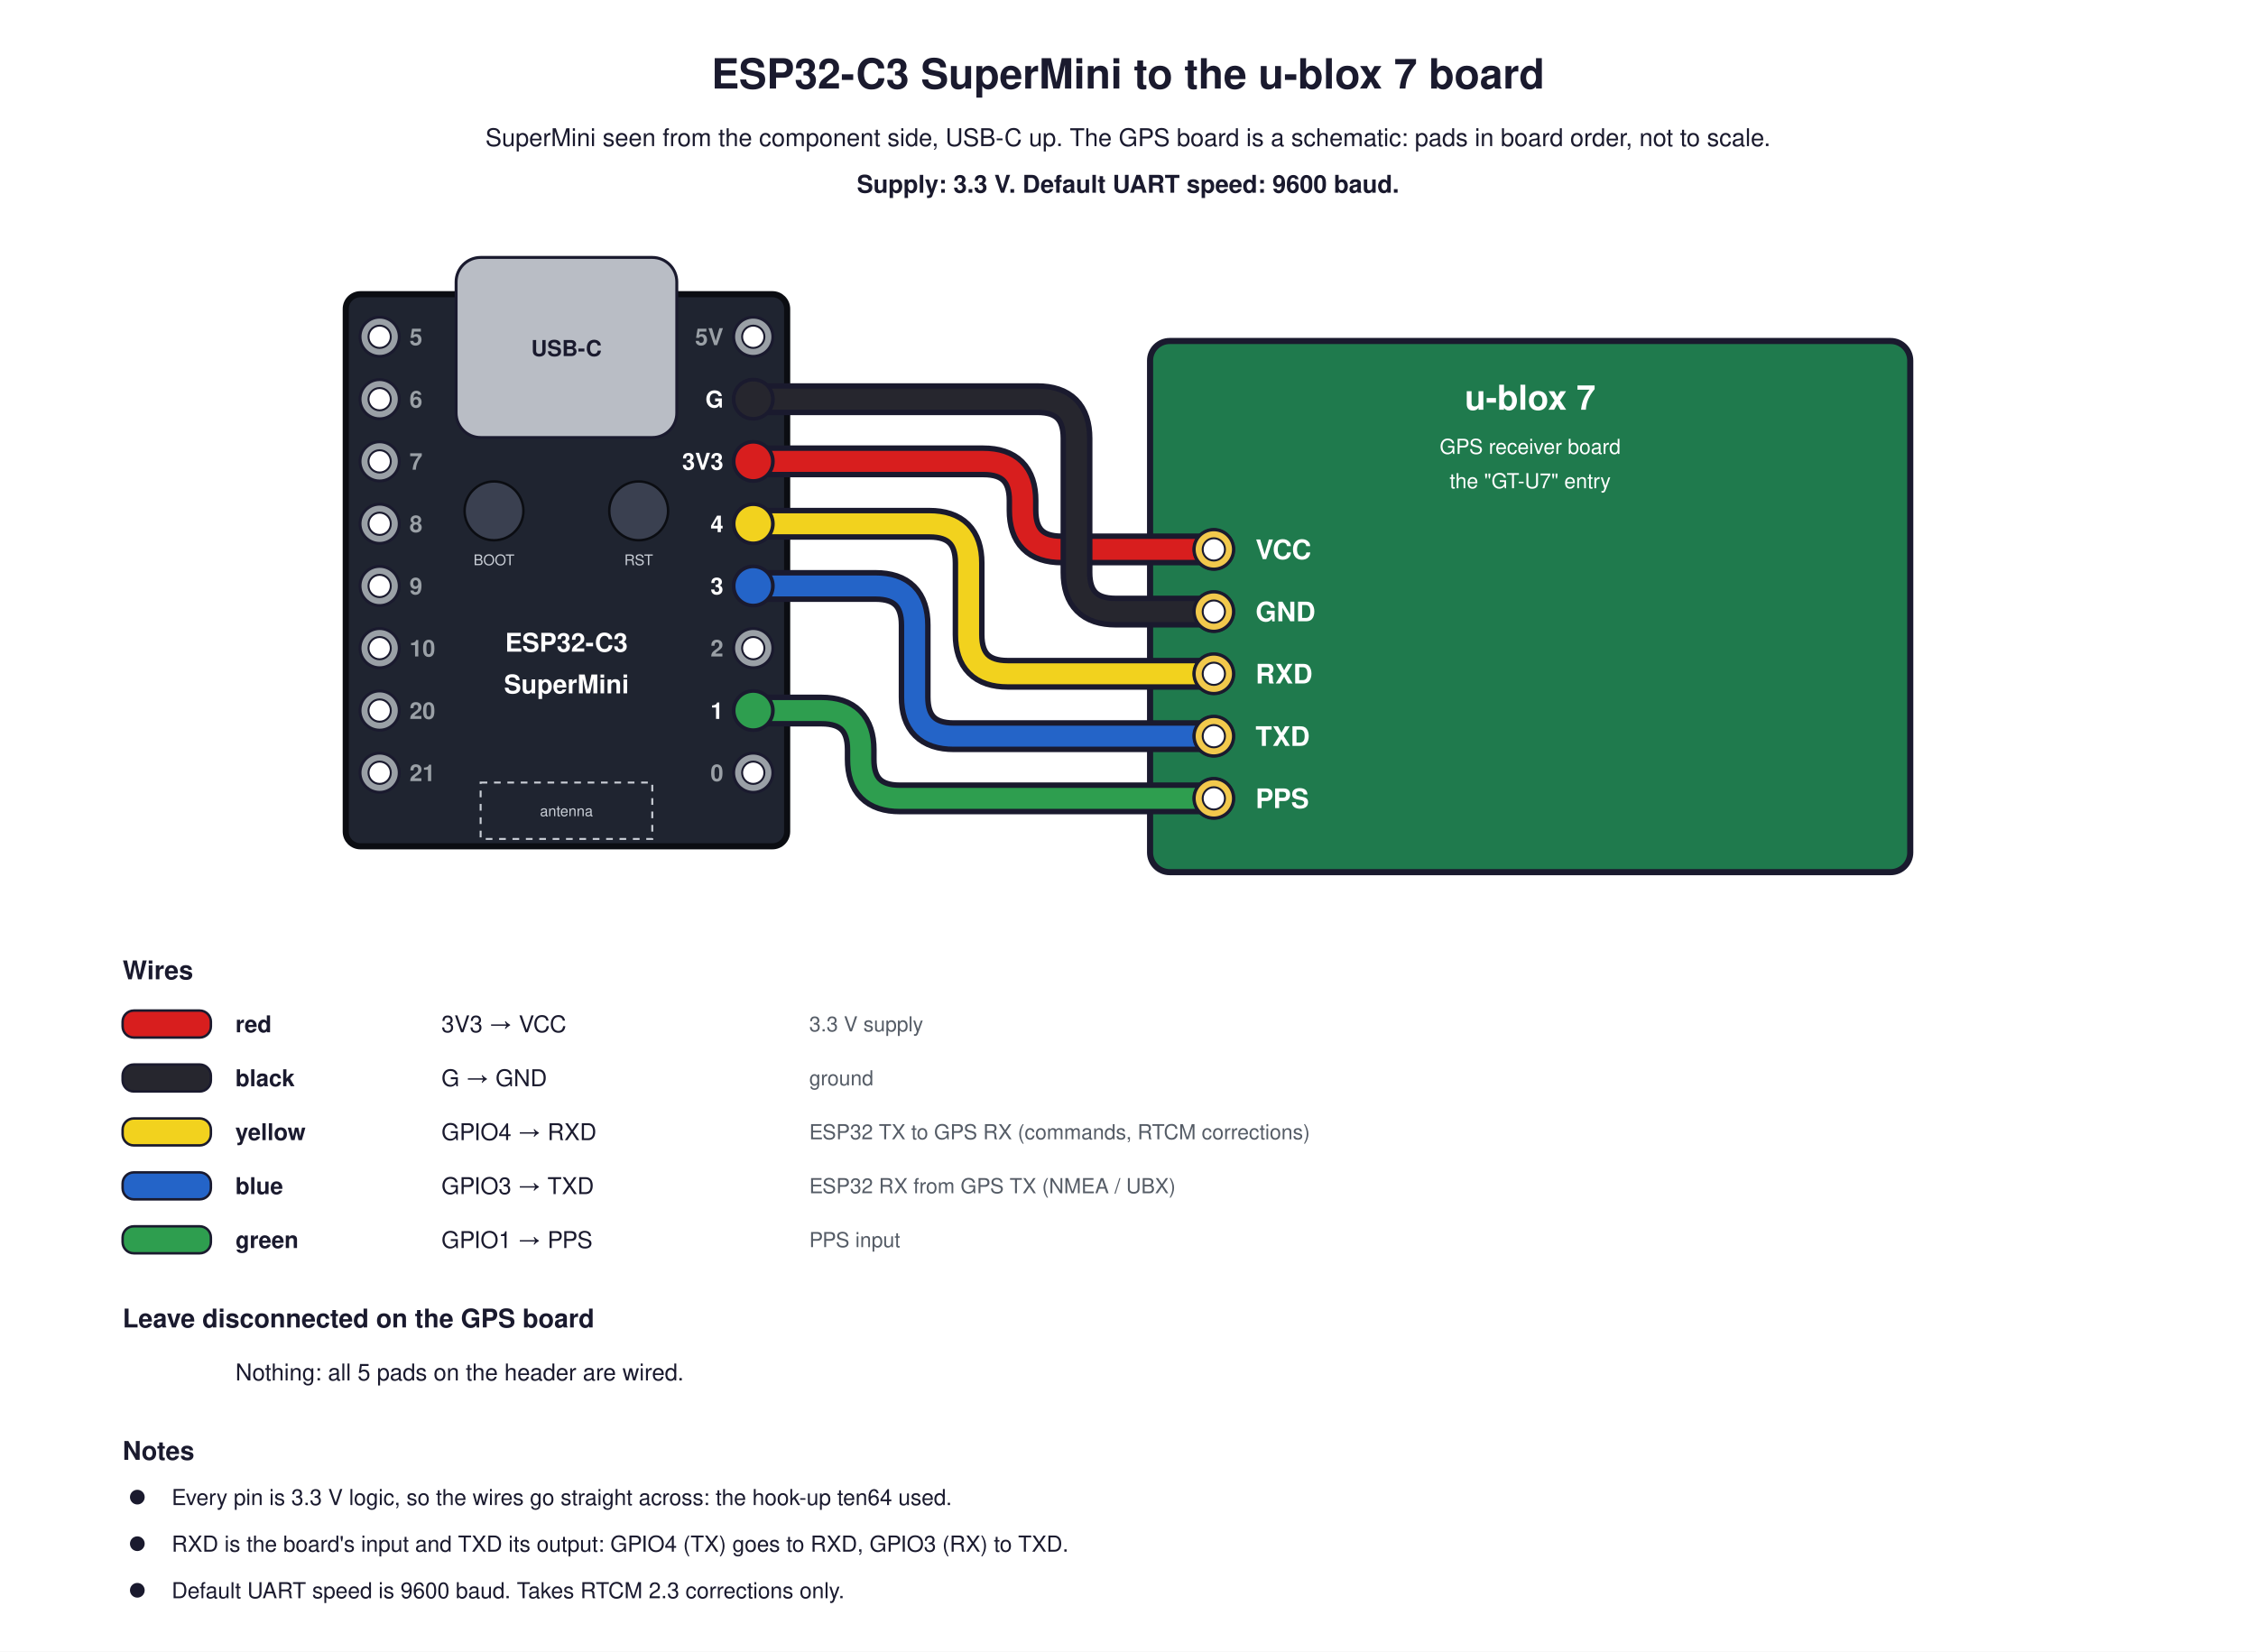
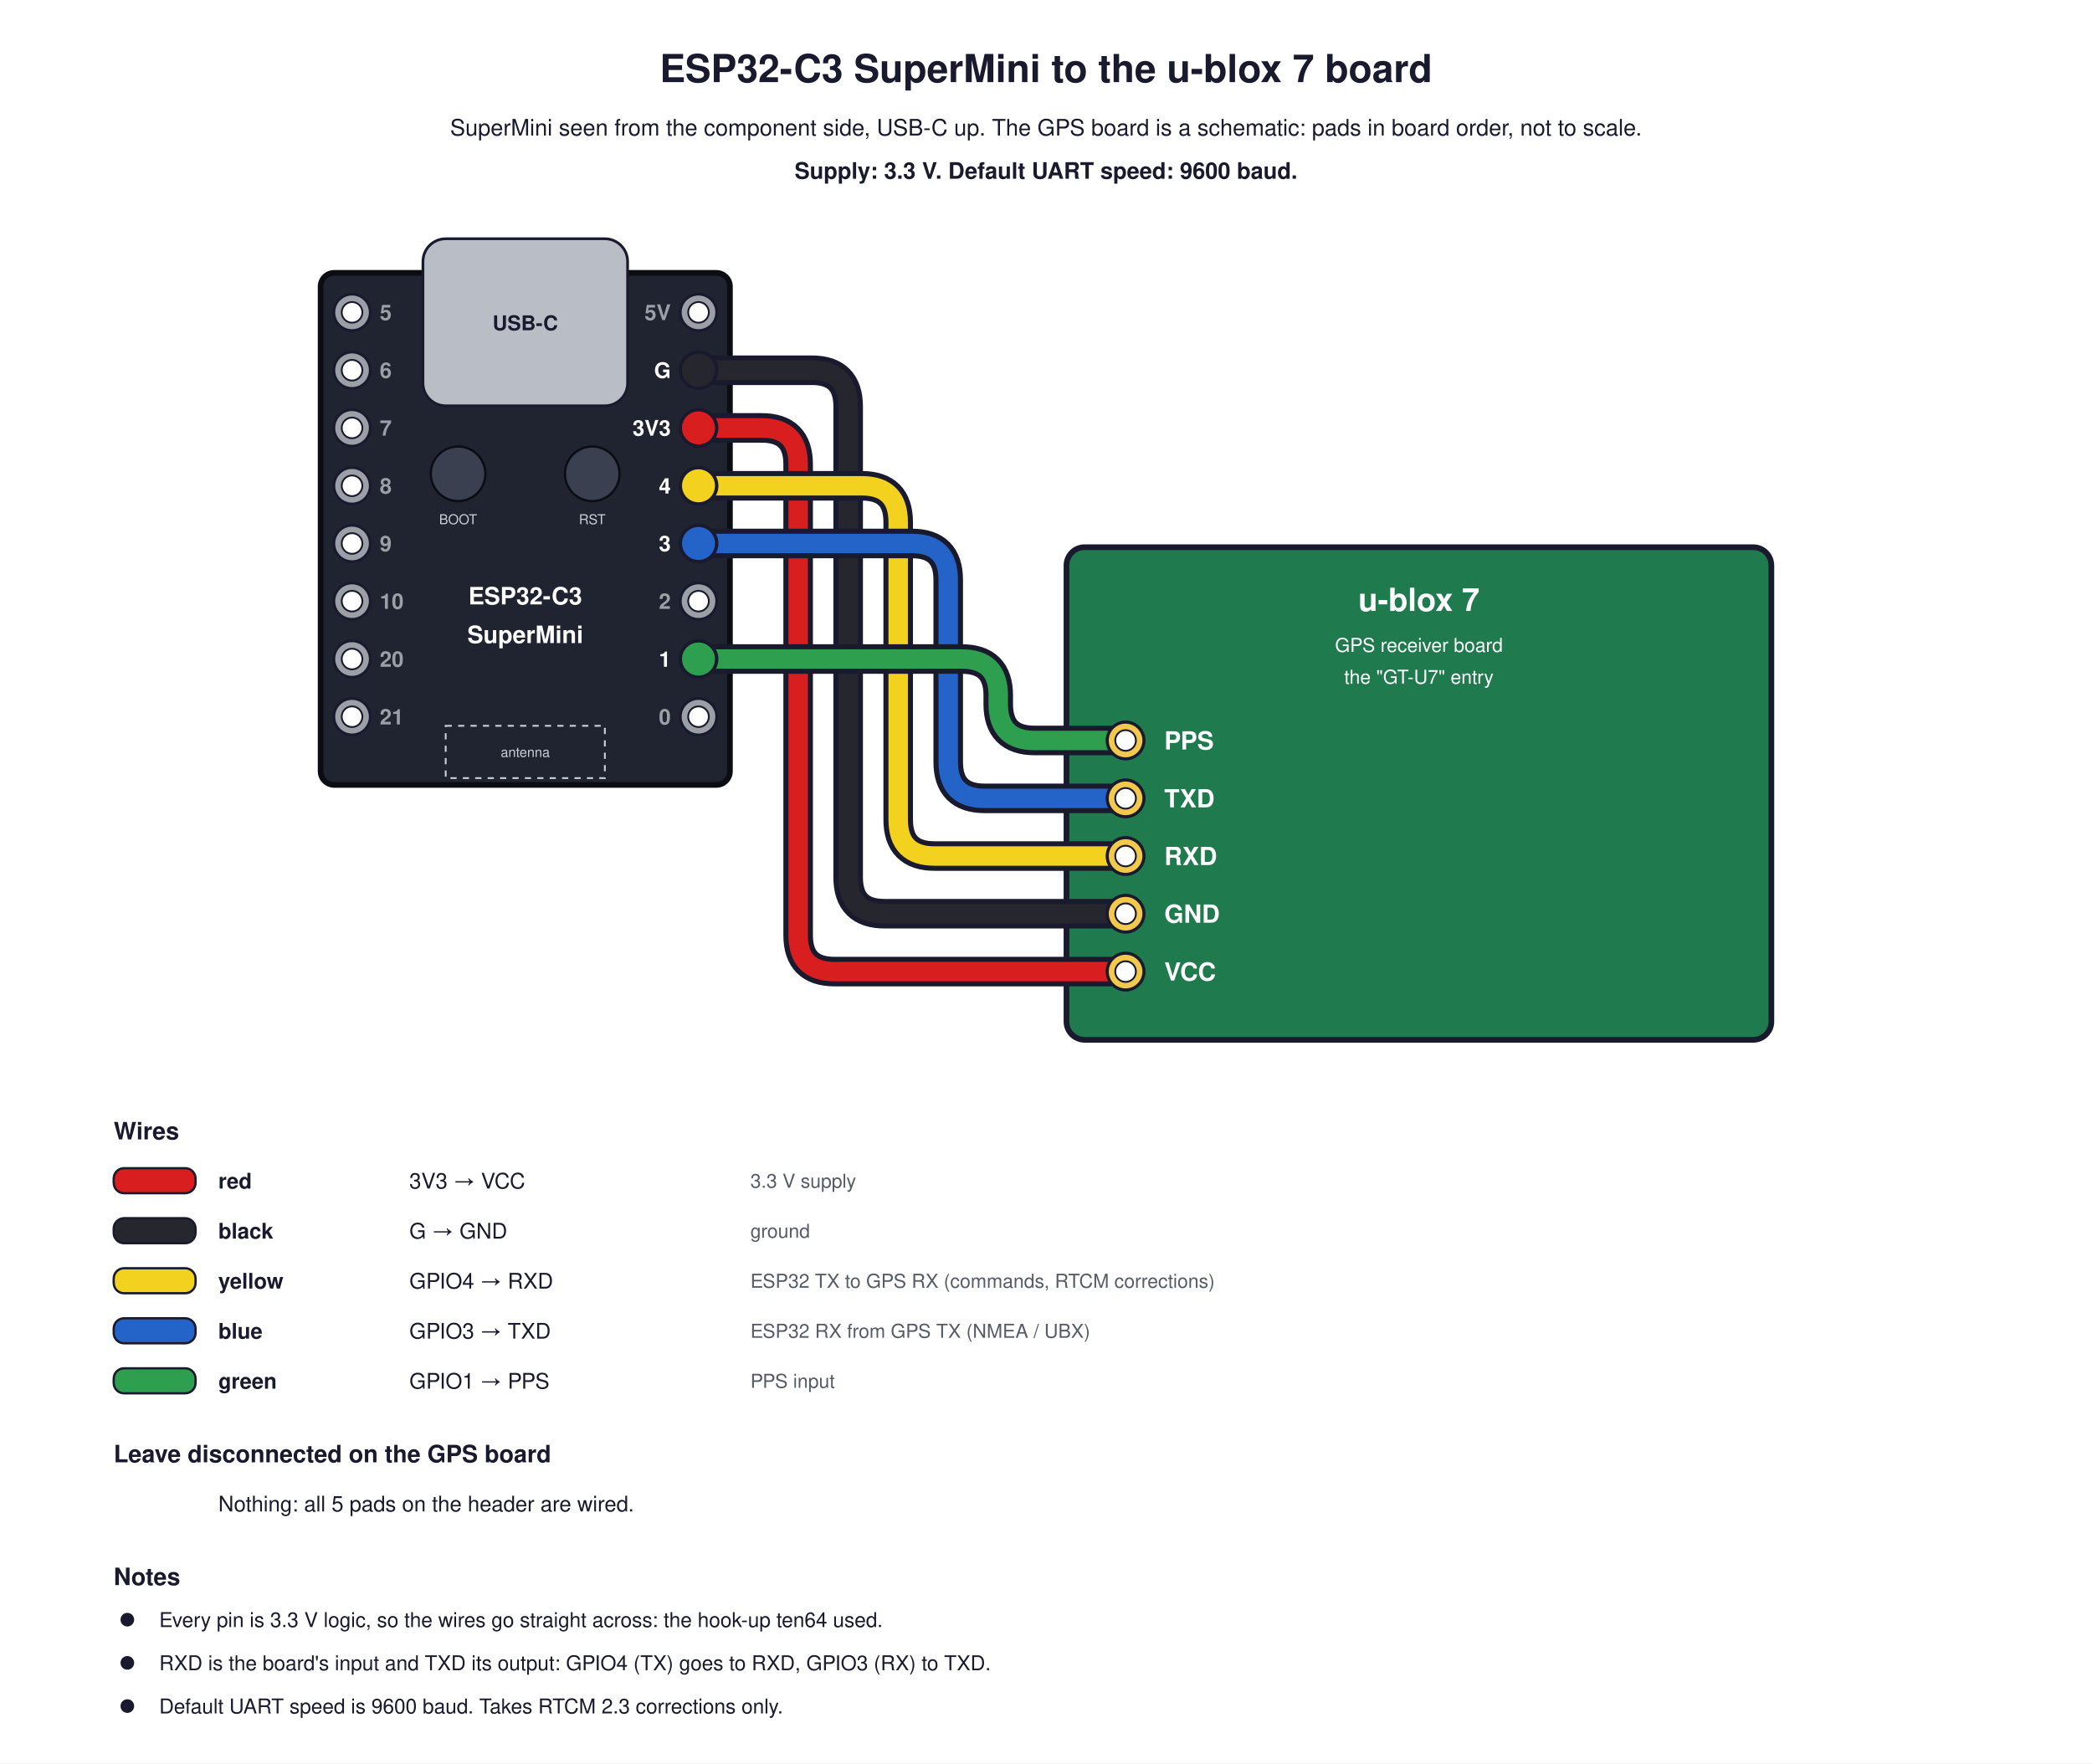
- <svg xmlns="http://www.w3.org/2000/svg" width="1012" height="741" viewBox="0 0 1012 741">
+ <svg xmlns="http://www.w3.org/2000/svg" width="1012" height="853" viewBox="0 0 1012 853">
  <rect width="100%" height="100%" fill="#ffffff" />
  <text x="506.0" y="33.0" font-size="18.7" font-family="Helvetica, Arial, sans-serif" font-weight="bold" fill="#1a1a2e" text-anchor="middle" dy="0.36em">ESP32-C3 SuperMini to the u-blox 7 board</text>
  <text x="506.0" y="61.6" font-size="11.0" font-family="Helvetica, Arial, sans-serif" font-weight="normal" fill="#1a1a2e" text-anchor="middle" dy="0.36em">SuperMini seen from the component side, USB-C up. The GPS board is a schematic: pads in board order, not to scale.</text>
  <text x="506.0" y="82.5" font-size="11.0" font-family="Helvetica, Arial, sans-serif" font-weight="bold" fill="#1a1a2e" text-anchor="middle" dy="0.36em">Supply: 3.3 V.  Default UART speed: 9600 baud.</text>
  <g transform="translate(155.1 132.0)">
-     <rect x="360.8" y="21.0" width="341.0" height="238.3" rx="8.8" fill="#1f7a4d" stroke="#1a1a2e" stroke-width="2.75" />
-     <text x="531.3" y="46.3" font-size="15.4" font-family="Helvetica, Arial, sans-serif" font-weight="bold" fill="#ffffff" text-anchor="middle" dy="0.36em">u-blox 7</text>
-     <text x="531.3" y="68.3" font-size="9.3" font-family="Helvetica, Arial, sans-serif" font-weight="normal" fill="#ffffff" text-anchor="middle" dy="0.36em">GPS receiver board</text>
-     <text x="531.3" y="83.7" font-size="9.3" font-family="Helvetica, Arial, sans-serif" font-weight="normal" fill="#ffffff" text-anchor="middle" dy="0.36em">the "GT-U7" entry</text>
+     <rect x="360.8" y="132.7" width="341.0" height="238.3" rx="8.8" fill="#1f7a4d" stroke="#1a1a2e" stroke-width="2.75" />
+     <text x="531.3" y="158.0" font-size="15.4" font-family="Helvetica, Arial, sans-serif" font-weight="bold" fill="#ffffff" text-anchor="middle" dy="0.36em">u-blox 7</text>
+     <text x="531.3" y="180.0" font-size="9.3" font-family="Helvetica, Arial, sans-serif" font-weight="normal" fill="#ffffff" text-anchor="middle" dy="0.36em">GPS receiver board</text>
+     <text x="531.3" y="195.4" font-size="9.3" font-family="Helvetica, Arial, sans-serif" font-weight="normal" fill="#ffffff" text-anchor="middle" dy="0.36em">the "GT-U7" entry</text>
    <rect x="0.0" y="0.0" width="198.0" height="247.7" rx="6.6" fill="#1f2430" stroke="#0b0d12" stroke-width="2.75" />
    <rect x="49.5" y="-16.5" width="99.0" height="80.8" rx="11.0" fill="#b9bdc5" stroke="#1a1a2e" stroke-width="1.32" />
    <text x="99.0" y="24.2" font-size="9.9" font-family="Helvetica, Arial, sans-serif" font-weight="bold" fill="#1a1a2e" text-anchor="middle" dy="0.36em">USB-C</text>
    <circle cx="66.5" cy="97.2" r="13.2" fill="#3a4050" stroke="#0b0d12" stroke-width="1.10" />
    <text x="66.5" y="119.2" font-size="6.6" font-family="Helvetica, Arial, sans-serif" font-weight="normal" fill="#c9ced6" text-anchor="middle" dy="0.36em">BOOT</text>
    <circle cx="131.4" cy="97.2" r="13.2" fill="#3a4050" stroke="#0b0d12" stroke-width="1.10" />
    <text x="131.4" y="119.2" font-size="6.6" font-family="Helvetica, Arial, sans-serif" font-weight="normal" fill="#c9ced6" text-anchor="middle" dy="0.36em">RST</text>
    <rect x="60.5" y="219.1" width="77.0" height="25.3" rx="0.0" fill="none" stroke="#c9ced6" stroke-width="0.88" stroke-dasharray="3 3" />
    <text x="99.0" y="231.8" font-size="6.6" font-family="Helvetica, Arial, sans-serif" font-weight="normal" fill="#c9ced6" text-anchor="middle" dy="0.36em">antenna</text>
    <text x="99.0" y="156.2" font-size="11.6" font-family="Helvetica, Arial, sans-serif" font-weight="bold" fill="#ffffff" text-anchor="middle" dy="0.36em">ESP32-C3</text>
    <text x="99.0" y="174.9" font-size="11.6" font-family="Helvetica, Arial, sans-serif" font-weight="bold" fill="#ffffff" text-anchor="middle" dy="0.36em">SuperMini</text>
    <circle cx="15.2" cy="19.1" r="8.8" fill="#9aa0a6" stroke="#1a1a2e" stroke-width="1.32" />
    <circle cx="15.2" cy="19.1" r="5.0" fill="#ffffff" stroke="#1a1a2e" stroke-width="0.88" />
    <text x="28.6" y="19.1" font-size="10.4" font-family="Helvetica, Arial, sans-serif" font-weight="bold" fill="#9aa0a6" text-anchor="start" dy="0.36em">5</text>
    <circle cx="15.2" cy="47.1" r="8.8" fill="#9aa0a6" stroke="#1a1a2e" stroke-width="1.32" />
    <circle cx="15.2" cy="47.1" r="5.0" fill="#ffffff" stroke="#1a1a2e" stroke-width="0.88" />
    <text x="28.6" y="47.1" font-size="10.4" font-family="Helvetica, Arial, sans-serif" font-weight="bold" fill="#9aa0a6" text-anchor="start" dy="0.36em">6</text>
    <circle cx="15.2" cy="75.0" r="8.8" fill="#9aa0a6" stroke="#1a1a2e" stroke-width="1.32" />
    <circle cx="15.2" cy="75.0" r="5.0" fill="#ffffff" stroke="#1a1a2e" stroke-width="0.88" />
    <text x="28.6" y="75.0" font-size="10.4" font-family="Helvetica, Arial, sans-serif" font-weight="bold" fill="#9aa0a6" text-anchor="start" dy="0.36em">7</text>
    <circle cx="15.2" cy="103.0" r="8.8" fill="#9aa0a6" stroke="#1a1a2e" stroke-width="1.32" />
    <circle cx="15.2" cy="103.0" r="5.0" fill="#ffffff" stroke="#1a1a2e" stroke-width="0.88" />
    <text x="28.6" y="103.0" font-size="10.4" font-family="Helvetica, Arial, sans-serif" font-weight="bold" fill="#9aa0a6" text-anchor="start" dy="0.36em">8</text>
    <circle cx="15.2" cy="130.9" r="8.8" fill="#9aa0a6" stroke="#1a1a2e" stroke-width="1.32" />
    <circle cx="15.2" cy="130.9" r="5.0" fill="#ffffff" stroke="#1a1a2e" stroke-width="0.88" />
    <text x="28.6" y="130.9" font-size="10.4" font-family="Helvetica, Arial, sans-serif" font-weight="bold" fill="#9aa0a6" text-anchor="start" dy="0.36em">9</text>
    <circle cx="15.2" cy="158.8" r="8.8" fill="#9aa0a6" stroke="#1a1a2e" stroke-width="1.32" />
    <circle cx="15.2" cy="158.8" r="5.0" fill="#ffffff" stroke="#1a1a2e" stroke-width="0.88" />
    <text x="28.6" y="158.8" font-size="10.4" font-family="Helvetica, Arial, sans-serif" font-weight="bold" fill="#9aa0a6" text-anchor="start" dy="0.36em">10</text>
    <circle cx="15.2" cy="186.8" r="8.8" fill="#9aa0a6" stroke="#1a1a2e" stroke-width="1.32" />
    <circle cx="15.2" cy="186.8" r="5.0" fill="#ffffff" stroke="#1a1a2e" stroke-width="0.88" />
    <text x="28.6" y="186.8" font-size="10.4" font-family="Helvetica, Arial, sans-serif" font-weight="bold" fill="#9aa0a6" text-anchor="start" dy="0.36em">20</text>
    <circle cx="15.2" cy="214.7" r="8.8" fill="#9aa0a6" stroke="#1a1a2e" stroke-width="1.32" />
    <circle cx="15.2" cy="214.7" r="5.0" fill="#ffffff" stroke="#1a1a2e" stroke-width="0.88" />
    <text x="28.6" y="214.7" font-size="10.4" font-family="Helvetica, Arial, sans-serif" font-weight="bold" fill="#9aa0a6" text-anchor="start" dy="0.36em">21</text>
    <circle cx="182.8" cy="19.1" r="8.8" fill="#9aa0a6" stroke="#1a1a2e" stroke-width="1.32" />
    <circle cx="182.8" cy="19.1" r="5.0" fill="#ffffff" stroke="#1a1a2e" stroke-width="0.88" />
    <text x="169.4" y="19.1" font-size="10.4" font-family="Helvetica, Arial, sans-serif" font-weight="bold" fill="#9aa0a6" text-anchor="end" dy="0.36em">5V</text>
    <circle cx="182.8" cy="47.1" r="8.8" fill="#f2c94c" stroke="#1a1a2e" stroke-width="1.32" />
    <circle cx="182.8" cy="47.1" r="5.0" fill="#ffffff" stroke="#1a1a2e" stroke-width="0.88" />
    <text x="169.4" y="47.1" font-size="10.4" font-family="Helvetica, Arial, sans-serif" font-weight="bold" fill="#ffffff" text-anchor="end" dy="0.36em">G</text>
    <circle cx="182.8" cy="75.0" r="8.8" fill="#f2c94c" stroke="#1a1a2e" stroke-width="1.32" />
    <circle cx="182.8" cy="75.0" r="5.0" fill="#ffffff" stroke="#1a1a2e" stroke-width="0.88" />
    <text x="169.4" y="75.0" font-size="10.4" font-family="Helvetica, Arial, sans-serif" font-weight="bold" fill="#ffffff" text-anchor="end" dy="0.36em">3V3</text>
    <circle cx="182.8" cy="103.0" r="8.8" fill="#f2c94c" stroke="#1a1a2e" stroke-width="1.32" />
    <circle cx="182.8" cy="103.0" r="5.0" fill="#ffffff" stroke="#1a1a2e" stroke-width="0.88" />
    <text x="169.4" y="103.0" font-size="10.4" font-family="Helvetica, Arial, sans-serif" font-weight="bold" fill="#ffffff" text-anchor="end" dy="0.36em">4</text>
    <circle cx="182.8" cy="130.9" r="8.8" fill="#f2c94c" stroke="#1a1a2e" stroke-width="1.32" />
    <circle cx="182.8" cy="130.9" r="5.0" fill="#ffffff" stroke="#1a1a2e" stroke-width="0.88" />
    <text x="169.4" y="130.9" font-size="10.4" font-family="Helvetica, Arial, sans-serif" font-weight="bold" fill="#ffffff" text-anchor="end" dy="0.36em">3</text>
    <circle cx="182.8" cy="158.8" r="8.8" fill="#9aa0a6" stroke="#1a1a2e" stroke-width="1.32" />
    <circle cx="182.8" cy="158.8" r="5.0" fill="#ffffff" stroke="#1a1a2e" stroke-width="0.88" />
    <text x="169.4" y="158.8" font-size="10.4" font-family="Helvetica, Arial, sans-serif" font-weight="bold" fill="#9aa0a6" text-anchor="end" dy="0.36em">2</text>
    <circle cx="182.8" cy="186.8" r="8.8" fill="#f2c94c" stroke="#1a1a2e" stroke-width="1.32" />
    <circle cx="182.8" cy="186.8" r="5.0" fill="#ffffff" stroke="#1a1a2e" stroke-width="0.88" />
    <text x="169.4" y="186.8" font-size="10.4" font-family="Helvetica, Arial, sans-serif" font-weight="bold" fill="#ffffff" text-anchor="end" dy="0.36em">1</text>
    <circle cx="182.8" cy="214.7" r="8.8" fill="#9aa0a6" stroke="#1a1a2e" stroke-width="1.32" />
    <circle cx="182.8" cy="214.7" r="5.0" fill="#ffffff" stroke="#1a1a2e" stroke-width="0.88" />
    <text x="169.4" y="214.7" font-size="10.4" font-family="Helvetica, Arial, sans-serif" font-weight="bold" fill="#9aa0a6" text-anchor="end" dy="0.36em">0</text>
-     <path d="M 182.8 75.0 L 286.0 75.0 Q 303.6 75.0 303.6 92.6 L 303.6 96.9 Q 303.6 114.5 321.2 114.5 L 389.4 114.5" fill="none" stroke="#1a1a2e" stroke-width="14.3" stroke-linecap="round" />
-     <path d="M 182.8 75.0 L 286.0 75.0 Q 303.6 75.0 303.6 92.6 L 303.6 96.9 Q 303.6 114.5 321.2 114.5 L 389.4 114.5" fill="none" stroke="#d81e1e" stroke-width="9.4" stroke-linecap="round" />
+     <path d="M 182.8 75.0 L 213.4 75.0 Q 231.0 75.0 231.0 92.6 L 231.0 320.4 Q 231.0 338.0 248.6 338.0 L 389.4 338.0" fill="none" stroke="#1a1a2e" stroke-width="14.3" stroke-linecap="round" />
+     <path d="M 182.8 75.0 L 213.4 75.0 Q 231.0 75.0 231.0 92.6 L 231.0 320.4 Q 231.0 338.0 248.6 338.0 L 389.4 338.0" fill="none" stroke="#d81e1e" stroke-width="9.4" stroke-linecap="round" />
    <circle cx="182.8" cy="75.0" r="8.8" fill="#d81e1e" stroke="#1a1a2e" stroke-width="1.65" />
-     <circle cx="389.4" cy="114.5" r="8.8" fill="#d81e1e" stroke="#1a1a2e" stroke-width="1.65" />
-     <path d="M 182.8 47.1 L 310.2 47.1 Q 327.8 47.1 327.8 64.7 L 327.8 124.8 Q 327.8 142.4 345.4 142.4 L 389.4 142.4" fill="none" stroke="#1a1a2e" stroke-width="14.3" stroke-linecap="round" />
-     <path d="M 182.8 47.1 L 310.2 47.1 Q 327.8 47.1 327.8 64.7 L 327.8 124.8 Q 327.8 142.4 345.4 142.4 L 389.4 142.4" fill="none" stroke="#26262e" stroke-width="9.4" stroke-linecap="round" />
+     <circle cx="389.4" cy="338.0" r="8.8" fill="#d81e1e" stroke="#1a1a2e" stroke-width="1.65" />
+     <path d="M 182.8 47.1 L 237.6 47.1 Q 255.2 47.1 255.2 64.7 L 255.2 292.4 Q 255.2 310.0 272.8 310.0 L 389.4 310.0" fill="none" stroke="#1a1a2e" stroke-width="14.3" stroke-linecap="round" />
+     <path d="M 182.8 47.1 L 237.6 47.1 Q 255.2 47.1 255.2 64.7 L 255.2 292.4 Q 255.2 310.0 272.8 310.0 L 389.4 310.0" fill="none" stroke="#26262e" stroke-width="9.4" stroke-linecap="round" />
    <circle cx="182.8" cy="47.1" r="8.8" fill="#26262e" stroke="#1a1a2e" stroke-width="1.65" />
-     <circle cx="389.4" cy="142.4" r="8.8" fill="#26262e" stroke="#1a1a2e" stroke-width="1.65" />
-     <path d="M 182.8 103.0 L 261.8 103.0 Q 279.4 103.0 279.4 120.6 L 279.4 152.7 Q 279.4 170.3 297.0 170.3 L 389.4 170.3" fill="none" stroke="#1a1a2e" stroke-width="14.3" stroke-linecap="round" />
-     <path d="M 182.8 103.0 L 261.8 103.0 Q 279.4 103.0 279.4 120.6 L 279.4 152.7 Q 279.4 170.3 297.0 170.3 L 389.4 170.3" fill="none" stroke="#f2d21e" stroke-width="9.4" stroke-linecap="round" />
+     <circle cx="389.4" cy="310.0" r="8.8" fill="#26262e" stroke="#1a1a2e" stroke-width="1.65" />
+     <path d="M 182.8 103.0 L 261.8 103.0 Q 279.4 103.0 279.4 120.6 L 279.4 264.5 Q 279.4 282.1 297.0 282.1 L 389.4 282.1" fill="none" stroke="#1a1a2e" stroke-width="14.3" stroke-linecap="round" />
+     <path d="M 182.8 103.0 L 261.8 103.0 Q 279.4 103.0 279.4 120.6 L 279.4 264.5 Q 279.4 282.1 297.0 282.1 L 389.4 282.1" fill="none" stroke="#f2d21e" stroke-width="9.4" stroke-linecap="round" />
    <circle cx="182.8" cy="103.0" r="8.8" fill="#f2d21e" stroke="#1a1a2e" stroke-width="1.65" />
-     <circle cx="389.4" cy="170.3" r="8.8" fill="#f2d21e" stroke="#1a1a2e" stroke-width="1.65" />
-     <path d="M 182.8 130.9 L 237.6 130.9 Q 255.2 130.9 255.2 148.5 L 255.2 180.7 Q 255.2 198.3 272.8 198.3 L 389.4 198.3" fill="none" stroke="#1a1a2e" stroke-width="14.3" stroke-linecap="round" />
-     <path d="M 182.8 130.9 L 237.6 130.9 Q 255.2 130.9 255.2 148.5 L 255.2 180.7 Q 255.2 198.3 272.8 198.3 L 389.4 198.3" fill="none" stroke="#2464c8" stroke-width="9.4" stroke-linecap="round" />
+     <circle cx="389.4" cy="282.1" r="8.8" fill="#f2d21e" stroke="#1a1a2e" stroke-width="1.65" />
+     <path d="M 182.8 130.9 L 286.0 130.9 Q 303.6 130.9 303.6 148.5 L 303.6 236.6 Q 303.6 254.2 321.2 254.2 L 389.4 254.2" fill="none" stroke="#1a1a2e" stroke-width="14.3" stroke-linecap="round" />
+     <path d="M 182.8 130.9 L 286.0 130.9 Q 303.6 130.9 303.6 148.5 L 303.6 236.6 Q 303.6 254.2 321.2 254.2 L 389.4 254.2" fill="none" stroke="#2464c8" stroke-width="9.4" stroke-linecap="round" />
    <circle cx="182.8" cy="130.9" r="8.8" fill="#2464c8" stroke="#1a1a2e" stroke-width="1.65" />
-     <circle cx="389.4" cy="198.3" r="8.8" fill="#2464c8" stroke="#1a1a2e" stroke-width="1.65" />
-     <path d="M 182.8 186.8 L 213.4 186.8 Q 231.0 186.8 231.0 204.4 L 231.0 208.6 Q 231.0 226.2 248.6 226.2 L 389.4 226.2" fill="none" stroke="#1a1a2e" stroke-width="14.3" stroke-linecap="round" />
-     <path d="M 182.8 186.8 L 213.4 186.8 Q 231.0 186.8 231.0 204.4 L 231.0 208.6 Q 231.0 226.2 248.6 226.2 L 389.4 226.2" fill="none" stroke="#2e9e4f" stroke-width="9.4" stroke-linecap="round" />
+     <circle cx="389.4" cy="254.2" r="8.8" fill="#2464c8" stroke="#1a1a2e" stroke-width="1.65" />
+     <path d="M 182.8 186.8 L 310.2 186.8 Q 327.8 186.8 327.8 204.4 L 327.8 208.6 Q 327.8 226.2 345.4 226.2 L 389.4 226.2" fill="none" stroke="#1a1a2e" stroke-width="14.3" stroke-linecap="round" />
+     <path d="M 182.8 186.8 L 310.2 186.8 Q 327.8 186.8 327.8 204.4 L 327.8 208.6 Q 327.8 226.2 345.4 226.2 L 389.4 226.2" fill="none" stroke="#2e9e4f" stroke-width="9.4" stroke-linecap="round" />
    <circle cx="182.8" cy="186.8" r="8.8" fill="#2e9e4f" stroke="#1a1a2e" stroke-width="1.65" />
    <circle cx="389.4" cy="226.2" r="8.8" fill="#2e9e4f" stroke="#1a1a2e" stroke-width="1.65" />
-     <circle cx="389.4" cy="114.5" r="8.8" fill="#f2c94c" stroke="#1a1a2e" stroke-width="1.32" />
-     <circle cx="389.4" cy="114.5" r="5.0" fill="#ffffff" stroke="#1a1a2e" stroke-width="0.88" />
-     <circle cx="389.4" cy="142.4" r="8.8" fill="#f2c94c" stroke="#1a1a2e" stroke-width="1.32" />
-     <circle cx="389.4" cy="142.4" r="5.0" fill="#ffffff" stroke="#1a1a2e" stroke-width="0.88" />
-     <circle cx="389.4" cy="170.3" r="8.8" fill="#f2c94c" stroke="#1a1a2e" stroke-width="1.32" />
-     <circle cx="389.4" cy="170.3" r="5.0" fill="#ffffff" stroke="#1a1a2e" stroke-width="0.88" />
-     <circle cx="389.4" cy="198.3" r="8.8" fill="#f2c94c" stroke="#1a1a2e" stroke-width="1.32" />
-     <circle cx="389.4" cy="198.3" r="5.0" fill="#ffffff" stroke="#1a1a2e" stroke-width="0.88" />
    <circle cx="389.4" cy="226.2" r="8.8" fill="#f2c94c" stroke="#1a1a2e" stroke-width="1.32" />
    <circle cx="389.4" cy="226.2" r="5.0" fill="#ffffff" stroke="#1a1a2e" stroke-width="0.88" />
-     <text x="408.1" y="114.5" font-size="12.1" font-family="Helvetica, Arial, sans-serif" font-weight="bold" fill="#ffffff" text-anchor="start" dy="0.36em">VCC</text>
-     <text x="408.1" y="142.4" font-size="12.1" font-family="Helvetica, Arial, sans-serif" font-weight="bold" fill="#ffffff" text-anchor="start" dy="0.36em">GND</text>
-     <text x="408.1" y="170.3" font-size="12.1" font-family="Helvetica, Arial, sans-serif" font-weight="bold" fill="#ffffff" text-anchor="start" dy="0.36em">RXD</text>
-     <text x="408.1" y="198.3" font-size="12.1" font-family="Helvetica, Arial, sans-serif" font-weight="bold" fill="#ffffff" text-anchor="start" dy="0.36em">TXD</text>
+     <circle cx="389.4" cy="254.2" r="8.8" fill="#f2c94c" stroke="#1a1a2e" stroke-width="1.32" />
+     <circle cx="389.4" cy="254.2" r="5.0" fill="#ffffff" stroke="#1a1a2e" stroke-width="0.88" />
+     <circle cx="389.4" cy="282.1" r="8.8" fill="#f2c94c" stroke="#1a1a2e" stroke-width="1.32" />
+     <circle cx="389.4" cy="282.1" r="5.0" fill="#ffffff" stroke="#1a1a2e" stroke-width="0.88" />
+     <circle cx="389.4" cy="310.0" r="8.8" fill="#f2c94c" stroke="#1a1a2e" stroke-width="1.32" />
+     <circle cx="389.4" cy="310.0" r="5.0" fill="#ffffff" stroke="#1a1a2e" stroke-width="0.88" />
+     <circle cx="389.4" cy="338.0" r="8.8" fill="#f2c94c" stroke="#1a1a2e" stroke-width="1.32" />
+     <circle cx="389.4" cy="338.0" r="5.0" fill="#ffffff" stroke="#1a1a2e" stroke-width="0.88" />
    <text x="408.1" y="226.2" font-size="12.1" font-family="Helvetica, Arial, sans-serif" font-weight="bold" fill="#ffffff" text-anchor="start" dy="0.36em">PPS</text>
+     <text x="408.1" y="254.2" font-size="12.1" font-family="Helvetica, Arial, sans-serif" font-weight="bold" fill="#ffffff" text-anchor="start" dy="0.36em">TXD</text>
+     <text x="408.1" y="282.1" font-size="12.1" font-family="Helvetica, Arial, sans-serif" font-weight="bold" fill="#ffffff" text-anchor="start" dy="0.36em">RXD</text>
+     <text x="408.1" y="310.0" font-size="12.1" font-family="Helvetica, Arial, sans-serif" font-weight="bold" fill="#ffffff" text-anchor="start" dy="0.36em">GND</text>
+     <text x="408.1" y="338.0" font-size="12.1" font-family="Helvetica, Arial, sans-serif" font-weight="bold" fill="#ffffff" text-anchor="start" dy="0.36em">VCC</text>
  </g>
-   <text x="55.0" y="435.2" font-size="11.6" font-family="Helvetica, Arial, sans-serif" font-weight="bold" fill="#1a1a2e" text-anchor="start" dy="0.36em">Wires</text>
-   <rect x="55.0" y="453.4" width="39.6" height="12.1" fill="#d81e1e" stroke="#1a1a2e" stroke-width="1.1" rx="5.0" />
-   <text x="105.6" y="459.4" font-size="10.4" font-family="Helvetica, Arial, sans-serif" font-weight="bold" fill="#1a1a2e" text-anchor="start" dy="0.36em">red</text>
-   <text x="198.0" y="459.4" font-size="10.4" font-family="Helvetica, Arial, sans-serif" font-weight="normal" fill="#1a1a2e" text-anchor="start" dy="0.36em">3V3 → VCC</text>
-   <text x="363.0" y="459.4" font-size="9.3" font-family="Helvetica, Arial, sans-serif" font-weight="normal" fill="#555c66" text-anchor="start" dy="0.36em">3.3 V supply</text>
-   <rect x="55.0" y="477.6" width="39.6" height="12.1" fill="#26262e" stroke="#1a1a2e" stroke-width="1.1" rx="5.0" />
-   <text x="105.6" y="483.6" font-size="10.4" font-family="Helvetica, Arial, sans-serif" font-weight="bold" fill="#1a1a2e" text-anchor="start" dy="0.36em">black</text>
-   <text x="198.0" y="483.6" font-size="10.4" font-family="Helvetica, Arial, sans-serif" font-weight="normal" fill="#1a1a2e" text-anchor="start" dy="0.36em">G → GND</text>
-   <text x="363.0" y="483.6" font-size="9.3" font-family="Helvetica, Arial, sans-serif" font-weight="normal" fill="#555c66" text-anchor="start" dy="0.36em">ground</text>
-   <rect x="55.0" y="501.8" width="39.6" height="12.1" fill="#f2d21e" stroke="#1a1a2e" stroke-width="1.1" rx="5.0" />
-   <text x="105.6" y="507.8" font-size="10.4" font-family="Helvetica, Arial, sans-serif" font-weight="bold" fill="#1a1a2e" text-anchor="start" dy="0.36em">yellow</text>
-   <text x="198.0" y="507.8" font-size="10.4" font-family="Helvetica, Arial, sans-serif" font-weight="normal" fill="#1a1a2e" text-anchor="start" dy="0.36em">GPIO4 → RXD</text>
-   <text x="363.0" y="507.8" font-size="9.3" font-family="Helvetica, Arial, sans-serif" font-weight="normal" fill="#555c66" text-anchor="start" dy="0.36em">ESP32 TX to GPS RX (commands, RTCM corrections)</text>
-   <rect x="55.0" y="526.0" width="39.6" height="12.1" fill="#2464c8" stroke="#1a1a2e" stroke-width="1.1" rx="5.0" />
-   <text x="105.6" y="532.0" font-size="10.4" font-family="Helvetica, Arial, sans-serif" font-weight="bold" fill="#1a1a2e" text-anchor="start" dy="0.36em">blue</text>
-   <text x="198.0" y="532.0" font-size="10.4" font-family="Helvetica, Arial, sans-serif" font-weight="normal" fill="#1a1a2e" text-anchor="start" dy="0.36em">GPIO3 → TXD</text>
-   <text x="363.0" y="532.0" font-size="9.3" font-family="Helvetica, Arial, sans-serif" font-weight="normal" fill="#555c66" text-anchor="start" dy="0.36em">ESP32 RX from GPS TX (NMEA / UBX)</text>
-   <rect x="55.0" y="550.2" width="39.6" height="12.1" fill="#2e9e4f" stroke="#1a1a2e" stroke-width="1.1" rx="5.0" />
-   <text x="105.6" y="556.2" font-size="10.4" font-family="Helvetica, Arial, sans-serif" font-weight="bold" fill="#1a1a2e" text-anchor="start" dy="0.36em">green</text>
-   <text x="198.0" y="556.2" font-size="10.4" font-family="Helvetica, Arial, sans-serif" font-weight="normal" fill="#1a1a2e" text-anchor="start" dy="0.36em">GPIO1 → PPS</text>
-   <text x="363.0" y="556.2" font-size="9.3" font-family="Helvetica, Arial, sans-serif" font-weight="normal" fill="#555c66" text-anchor="start" dy="0.36em">PPS input</text>
-   <text x="55.0" y="591.4" font-size="11.6" font-family="Helvetica, Arial, sans-serif" font-weight="bold" fill="#1a1a2e" text-anchor="start" dy="0.36em">Leave disconnected on the GPS board</text>
-   <text x="105.6" y="615.6" font-size="10.4" font-family="Helvetica, Arial, sans-serif" font-weight="normal" fill="#1a1a2e" text-anchor="start" dy="0.36em">Nothing: all 5 pads on the header are wired.</text>
-   <text x="55.0" y="650.8" font-size="11.6" font-family="Helvetica, Arial, sans-serif" font-weight="bold" fill="#1a1a2e" text-anchor="start" dy="0.36em">Notes</text>
-   <circle cx="61.6" cy="671.7" r="3.3" fill="#1a1a2e" />
-   <text x="77.0" y="671.7" font-size="9.9" font-family="Helvetica, Arial, sans-serif" font-weight="normal" fill="#1a1a2e" text-anchor="start" dy="0.36em">Every pin is 3.3 V logic, so the wires go straight across: the hook-up ten64 used.</text>
-   <circle cx="61.6" cy="692.6" r="3.3" fill="#1a1a2e" />
-   <text x="77.0" y="692.6" font-size="9.9" font-family="Helvetica, Arial, sans-serif" font-weight="normal" fill="#1a1a2e" text-anchor="start" dy="0.36em">RXD is the board's input and TXD its output: GPIO4 (TX) goes to RXD, GPIO3 (RX) to TXD.</text>
-   <circle cx="61.6" cy="713.5" r="3.3" fill="#1a1a2e" />
-   <text x="77.0" y="713.5" font-size="9.9" font-family="Helvetica, Arial, sans-serif" font-weight="normal" fill="#1a1a2e" text-anchor="start" dy="0.36em">Default UART speed is 9600 baud. Takes RTCM 2.3 corrections only.</text>
+   <text x="55.0" y="547.0" font-size="11.6" font-family="Helvetica, Arial, sans-serif" font-weight="bold" fill="#1a1a2e" text-anchor="start" dy="0.36em">Wires</text>
+   <rect x="55.0" y="565.1" width="39.6" height="12.1" fill="#d81e1e" stroke="#1a1a2e" stroke-width="1.1" rx="5.0" />
+   <text x="105.6" y="571.2" font-size="10.4" font-family="Helvetica, Arial, sans-serif" font-weight="bold" fill="#1a1a2e" text-anchor="start" dy="0.36em">red</text>
+   <text x="198.0" y="571.2" font-size="10.4" font-family="Helvetica, Arial, sans-serif" font-weight="normal" fill="#1a1a2e" text-anchor="start" dy="0.36em">3V3 → VCC</text>
+   <text x="363.0" y="571.2" font-size="9.3" font-family="Helvetica, Arial, sans-serif" font-weight="normal" fill="#555c66" text-anchor="start" dy="0.36em">3.3 V supply</text>
+   <rect x="55.0" y="589.3" width="39.6" height="12.1" fill="#26262e" stroke="#1a1a2e" stroke-width="1.1" rx="5.0" />
+   <text x="105.6" y="595.4" font-size="10.4" font-family="Helvetica, Arial, sans-serif" font-weight="bold" fill="#1a1a2e" text-anchor="start" dy="0.36em">black</text>
+   <text x="198.0" y="595.4" font-size="10.4" font-family="Helvetica, Arial, sans-serif" font-weight="normal" fill="#1a1a2e" text-anchor="start" dy="0.36em">G → GND</text>
+   <text x="363.0" y="595.4" font-size="9.3" font-family="Helvetica, Arial, sans-serif" font-weight="normal" fill="#555c66" text-anchor="start" dy="0.36em">ground</text>
+   <rect x="55.0" y="613.5" width="39.6" height="12.1" fill="#f2d21e" stroke="#1a1a2e" stroke-width="1.1" rx="5.0" />
+   <text x="105.6" y="619.6" font-size="10.4" font-family="Helvetica, Arial, sans-serif" font-weight="bold" fill="#1a1a2e" text-anchor="start" dy="0.36em">yellow</text>
+   <text x="198.0" y="619.6" font-size="10.4" font-family="Helvetica, Arial, sans-serif" font-weight="normal" fill="#1a1a2e" text-anchor="start" dy="0.36em">GPIO4 → RXD</text>
+   <text x="363.0" y="619.6" font-size="9.3" font-family="Helvetica, Arial, sans-serif" font-weight="normal" fill="#555c66" text-anchor="start" dy="0.36em">ESP32 TX to GPS RX (commands, RTCM corrections)</text>
+   <rect x="55.0" y="637.7" width="39.6" height="12.1" fill="#2464c8" stroke="#1a1a2e" stroke-width="1.1" rx="5.0" />
+   <text x="105.6" y="643.8" font-size="10.4" font-family="Helvetica, Arial, sans-serif" font-weight="bold" fill="#1a1a2e" text-anchor="start" dy="0.36em">blue</text>
+   <text x="198.0" y="643.8" font-size="10.4" font-family="Helvetica, Arial, sans-serif" font-weight="normal" fill="#1a1a2e" text-anchor="start" dy="0.36em">GPIO3 → TXD</text>
+   <text x="363.0" y="643.8" font-size="9.3" font-family="Helvetica, Arial, sans-serif" font-weight="normal" fill="#555c66" text-anchor="start" dy="0.36em">ESP32 RX from GPS TX (NMEA / UBX)</text>
+   <rect x="55.0" y="661.9" width="39.6" height="12.1" fill="#2e9e4f" stroke="#1a1a2e" stroke-width="1.1" rx="5.0" />
+   <text x="105.6" y="668.0" font-size="10.4" font-family="Helvetica, Arial, sans-serif" font-weight="bold" fill="#1a1a2e" text-anchor="start" dy="0.36em">green</text>
+   <text x="198.0" y="668.0" font-size="10.4" font-family="Helvetica, Arial, sans-serif" font-weight="normal" fill="#1a1a2e" text-anchor="start" dy="0.36em">GPIO1 → PPS</text>
+   <text x="363.0" y="668.0" font-size="9.3" font-family="Helvetica, Arial, sans-serif" font-weight="normal" fill="#555c66" text-anchor="start" dy="0.36em">PPS input</text>
+   <text x="55.0" y="703.2" font-size="11.6" font-family="Helvetica, Arial, sans-serif" font-weight="bold" fill="#1a1a2e" text-anchor="start" dy="0.36em">Leave disconnected on the GPS board</text>
+   <text x="105.6" y="727.4" font-size="10.4" font-family="Helvetica, Arial, sans-serif" font-weight="normal" fill="#1a1a2e" text-anchor="start" dy="0.36em">Nothing: all 5 pads on the header are wired.</text>
+   <text x="55.0" y="762.6" font-size="11.6" font-family="Helvetica, Arial, sans-serif" font-weight="bold" fill="#1a1a2e" text-anchor="start" dy="0.36em">Notes</text>
+   <circle cx="61.6" cy="783.5" r="3.3" fill="#1a1a2e" />
+   <text x="77.0" y="783.5" font-size="9.9" font-family="Helvetica, Arial, sans-serif" font-weight="normal" fill="#1a1a2e" text-anchor="start" dy="0.36em">Every pin is 3.3 V logic, so the wires go straight across: the hook-up ten64 used.</text>
+   <circle cx="61.6" cy="804.4" r="3.3" fill="#1a1a2e" />
+   <text x="77.0" y="804.4" font-size="9.9" font-family="Helvetica, Arial, sans-serif" font-weight="normal" fill="#1a1a2e" text-anchor="start" dy="0.36em">RXD is the board's input and TXD its output: GPIO4 (TX) goes to RXD, GPIO3 (RX) to TXD.</text>
+   <circle cx="61.6" cy="825.3" r="3.3" fill="#1a1a2e" />
+   <text x="77.0" y="825.3" font-size="9.9" font-family="Helvetica, Arial, sans-serif" font-weight="normal" fill="#1a1a2e" text-anchor="start" dy="0.36em">Default UART speed is 9600 baud. Takes RTCM 2.3 corrections only.</text>
</svg>
